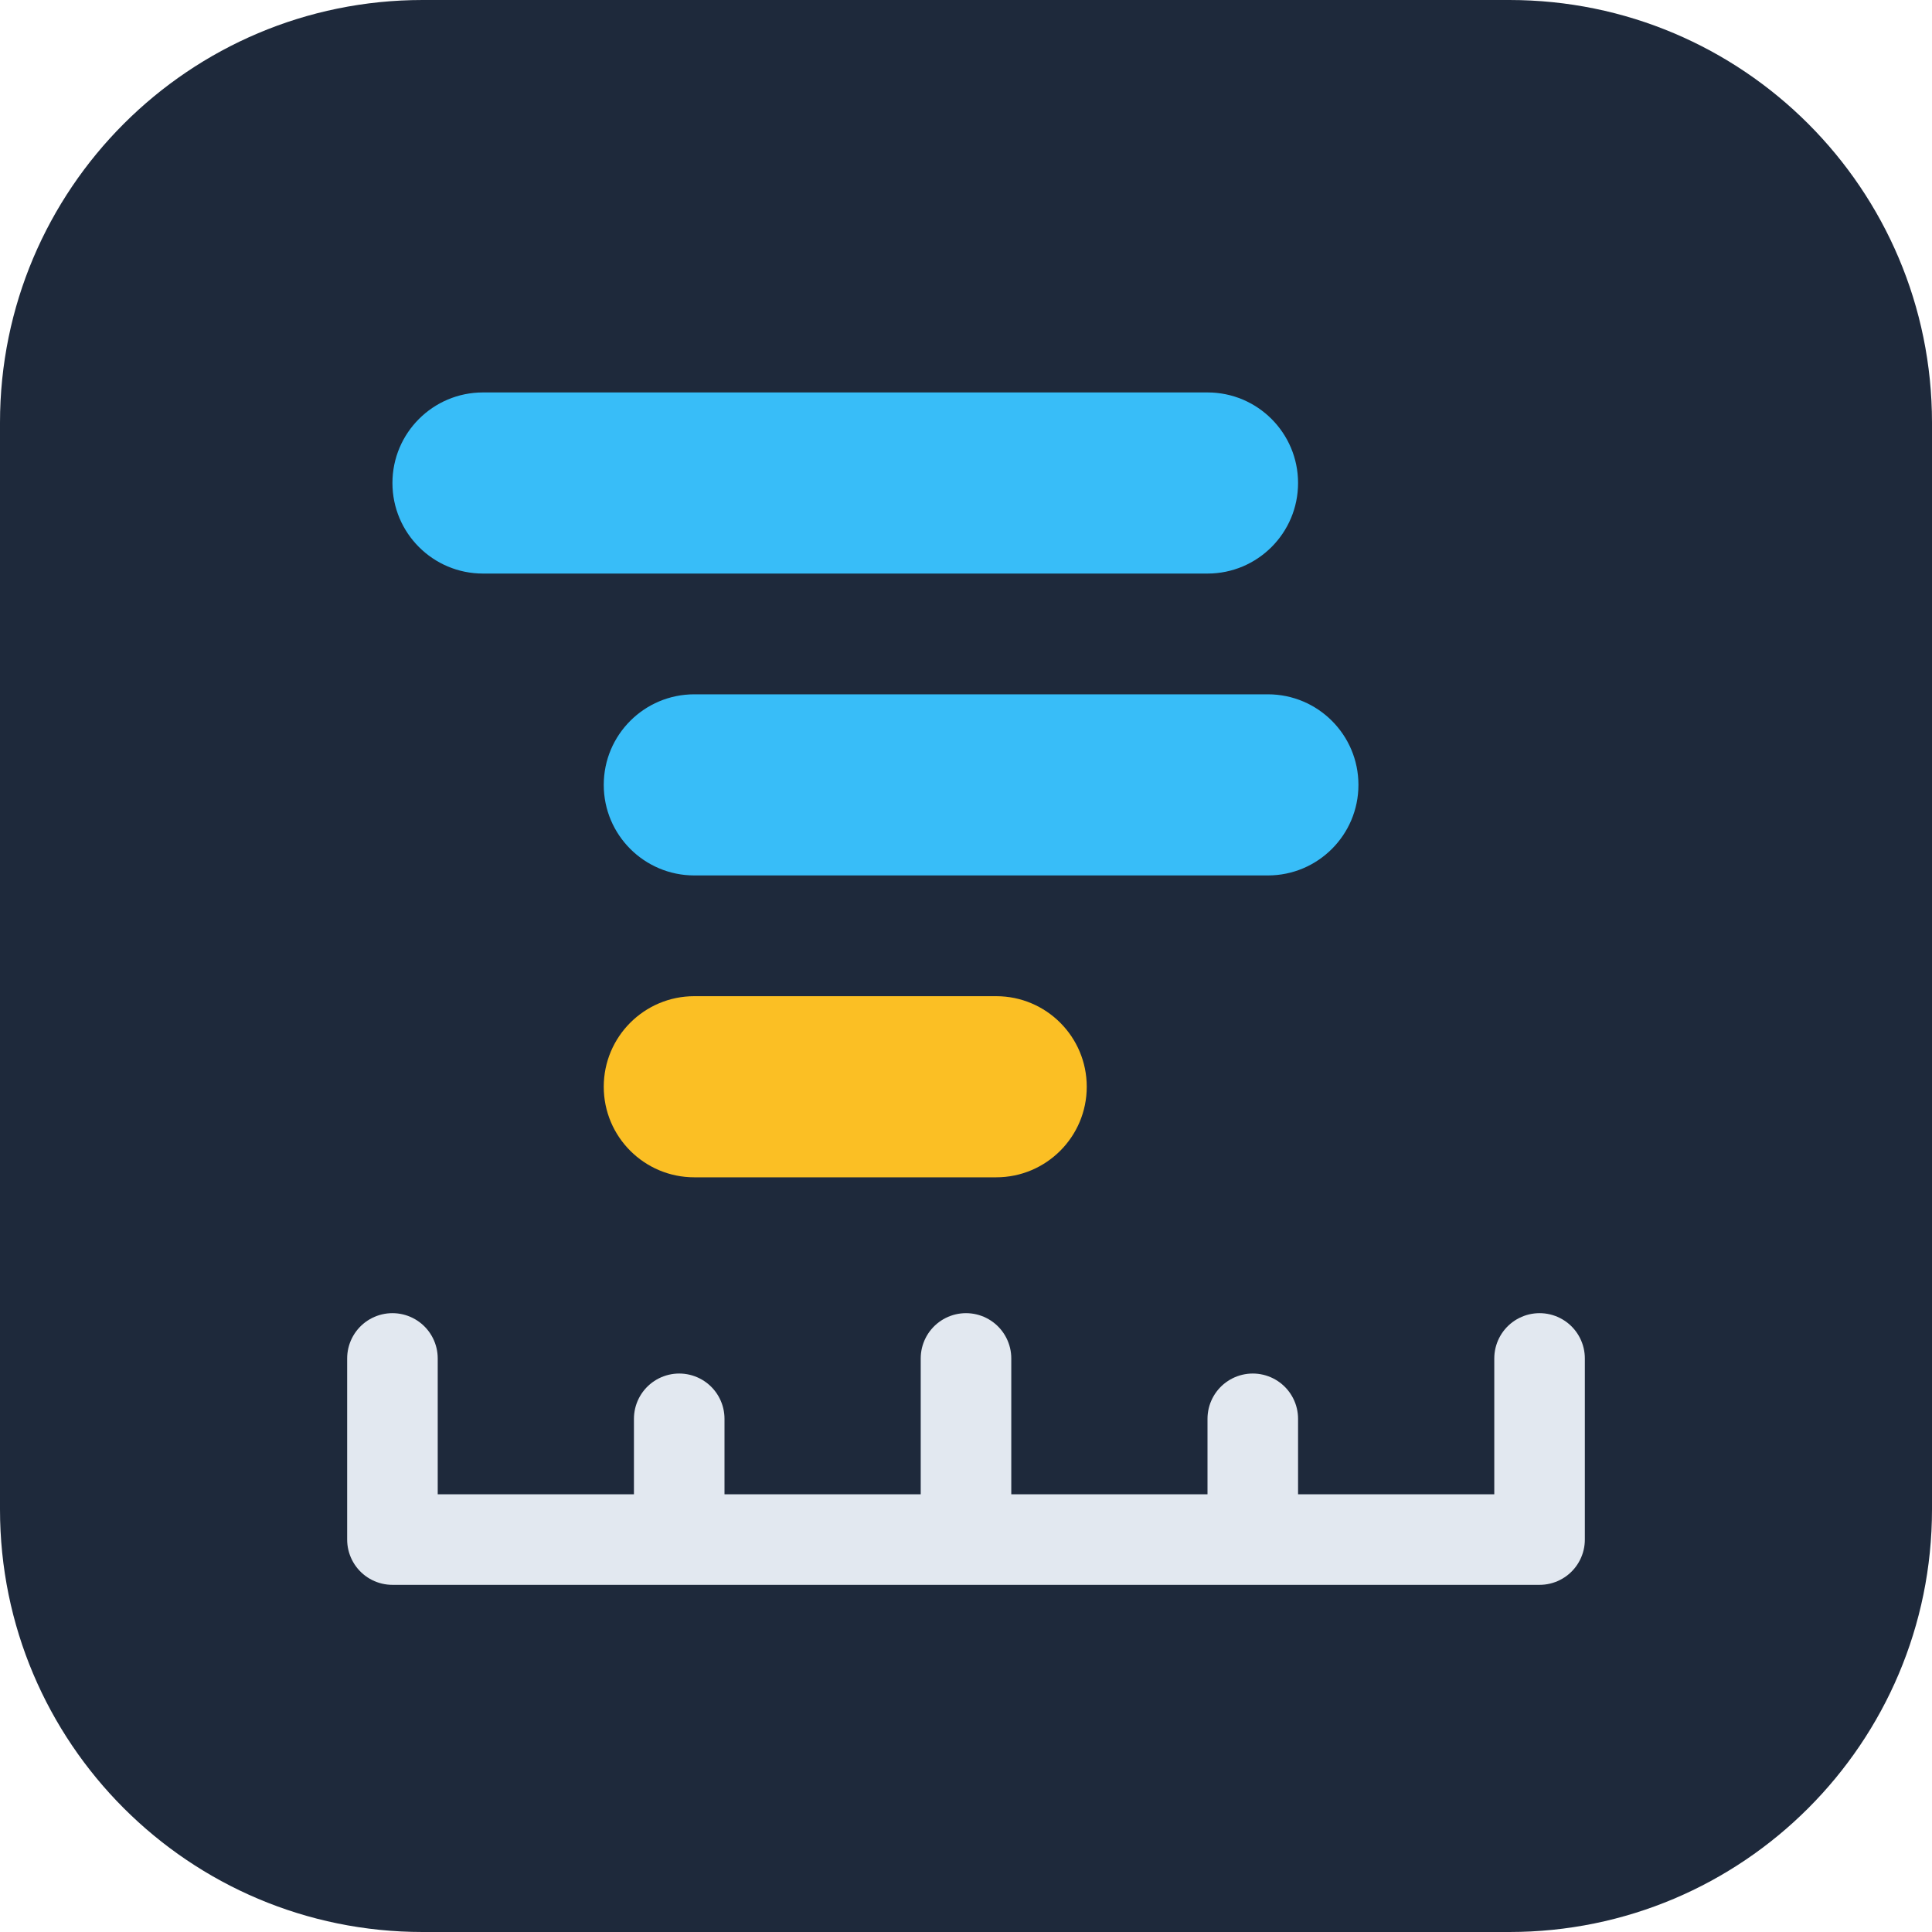
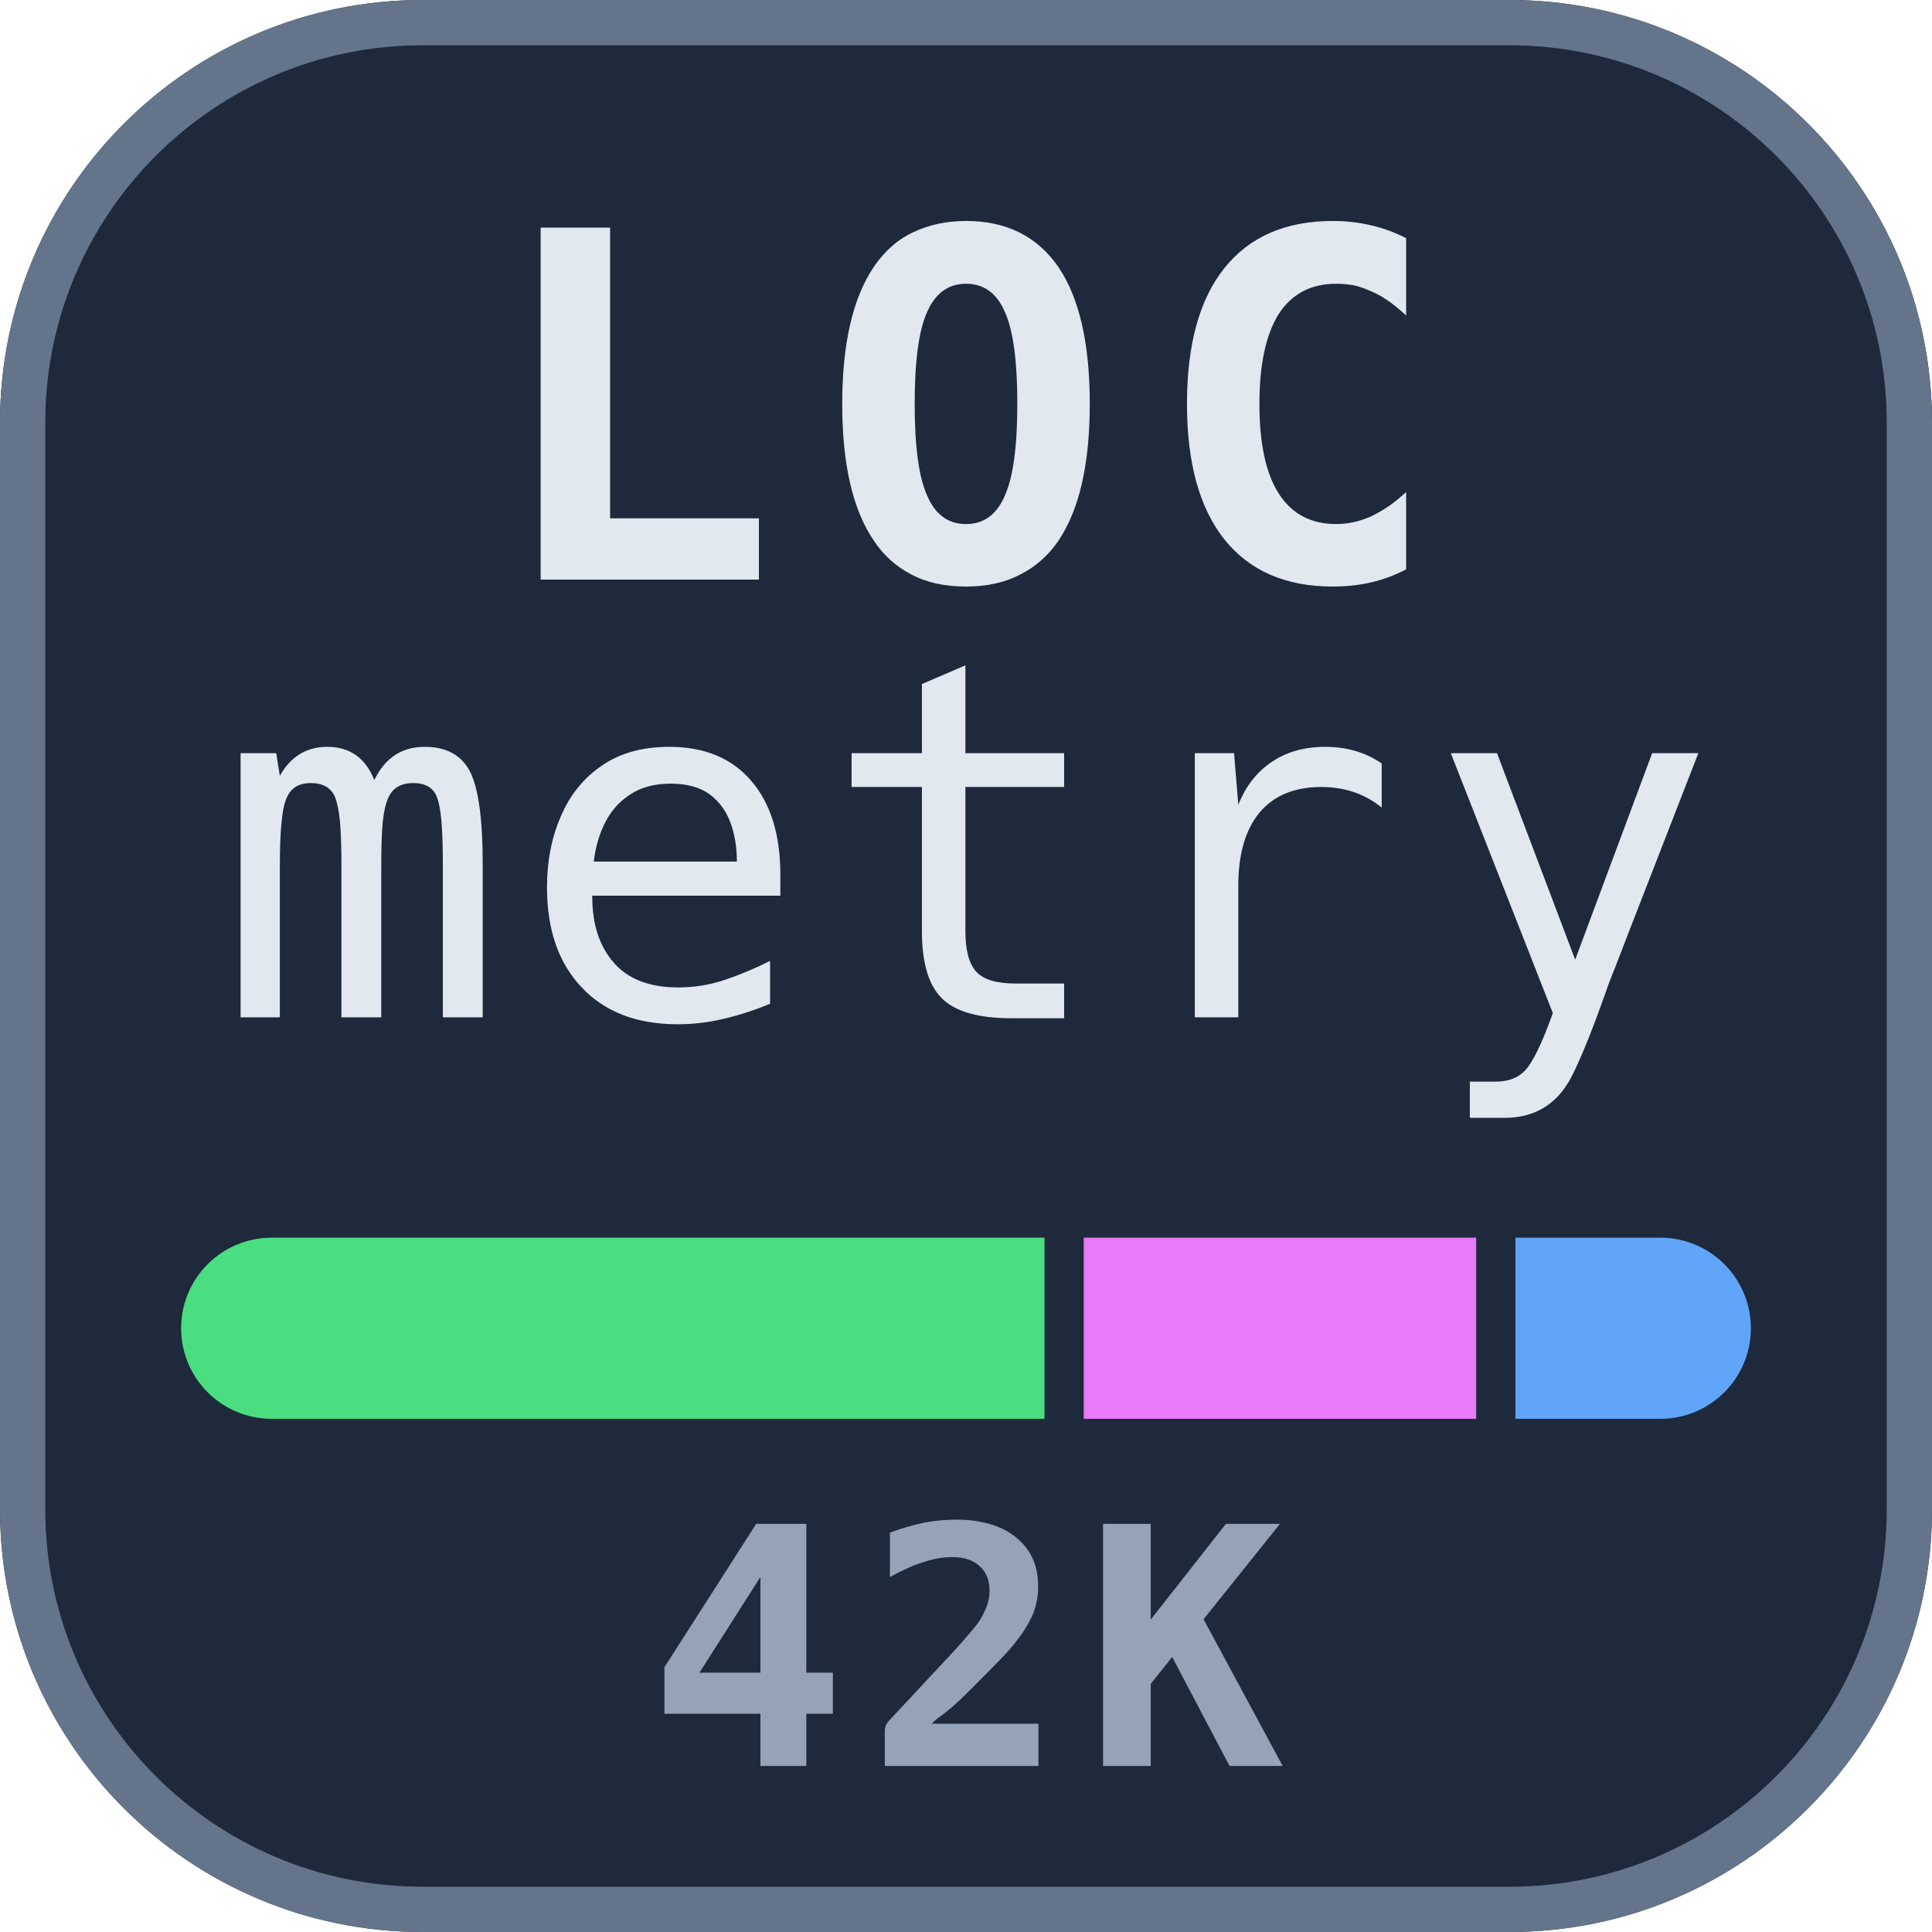
<svg xmlns="http://www.w3.org/2000/svg" viewBox="0 0 64 64" role="img" aria-labelledby="title">
  <rect width="64" height="64" rx="14" fill="#1e293b" />
-   <rect x="13" y="13" width="30" height="6" rx="3" fill="#38bdf8" />
-   <rect x="20" y="23" width="25" height="6" rx="3" fill="#38bdf8" />
-   <rect x="20" y="33" width="16" height="6" rx="3" fill="#fbbf24" />
-   <path d="M13 51H51M13 51V45M22.5 51V47M32 51V45M41.5 51V47M51 51V45" fill="none" stroke="#e2e8f0" stroke-width="3" stroke-linecap="round" stroke-linejoin="round" />
+   <rect x="0.75" y="0.75" width="62.5" height="62.5" rx="13.25" fill="none" stroke="#64748b" stroke-width="1.5" />
+   <path fill="#e2e8f0" d="M17.91 7.54H20.21V17.17H25.14V19.2H17.91ZM32 19.43Q30.94 19.43 30.19 19.03Q29.43 18.64 28.94 17.9Q27.9 16.37 27.9 13.38Q27.9 10.4 28.94 8.85Q29.48 8.05 30.26 7.69Q31.04 7.32 32 7.32Q34.02 7.32 35.07 8.86Q36.1 10.39 36.1 13.38Q36.1 16.36 35.07 17.9Q34.57 18.64 33.8 19.03Q33.04 19.43 32 19.43ZM32 17.36Q32.89 17.36 33.29 16.41Q33.7 15.5 33.7 13.37Q33.7 11.25 33.29 10.34Q32.89 9.4 32 9.4Q31.12 9.4 30.71 10.34Q30.3 11.25 30.3 13.37Q30.3 15.5 30.71 16.41Q31.11 17.36 32 17.36ZM44.15 19.43Q41.81 19.43 40.56 17.87Q39.32 16.31 39.32 13.38Q39.32 10.43 40.56 8.88Q41.81 7.32 44.15 7.32Q44.83 7.32 45.44 7.47Q46.04 7.61 46.58 7.89V10.45Q46.22 10.12 45.95 9.94Q45.67 9.75 45.42 9.65Q45.12 9.51 44.84 9.45Q44.55 9.4 44.26 9.4Q43.01 9.4 42.36 10.4Q41.72 11.42 41.72 13.38Q41.72 15.35 42.36 16.35Q43.01 17.36 44.26 17.36Q44.86 17.36 45.43 17.1Q45.7 16.97 45.97 16.79Q46.24 16.61 46.58 16.3V18.86Q46.03 19.15 45.43 19.29Q44.83 19.43 44.15 19.43Z" />
+   <path fill="#e2e8f0" d="M7.97 24.95H9.15L9.27 25.7Q9.81 24.74 10.84 24.74Q11.96 24.74 12.4 25.84Q12.93 24.74 14.07 24.74Q15.13 24.74 15.56 25.54Q15.99 26.36 15.99 28.63V33.7H14.67V28.69Q14.67 27.71 14.62 27.17Q14.57 26.63 14.46 26.37Q14.27 25.94 13.69 25.94Q13.09 25.94 12.87 26.41Q12.74 26.68 12.68 27.21Q12.63 27.73 12.63 28.69V33.7H11.31V28.69Q11.31 27.75 11.26 27.19Q11.2 26.64 11.09 26.38Q10.88 25.94 10.3 25.94Q9.72 25.94 9.51 26.4Q9.38 26.67 9.33 27.21Q9.27 27.75 9.27 28.69V33.7H7.97ZM22.45 33.93Q20.42 33.93 19.27 32.71Q18.12 31.5 18.12 29.4Q18.12 28.09 18.58 27.04Q19.03 25.98 19.94 25.36Q20.84 24.74 22.17 24.74Q23.92 24.74 24.88 25.86Q25.85 26.98 25.85 28.97V29.67H19.62V29.72Q19.62 31.08 20.34 31.9Q21.06 32.71 22.46 32.71Q23.28 32.71 24.04 32.45Q24.8 32.19 25.51 31.83V33.25Q24.77 33.56 24.01 33.74Q23.24 33.93 22.45 33.93ZM24.41 28.54Q24.41 27.82 24.19 27.23Q23.97 26.65 23.49 26.3Q23.01 25.96 22.22 25.96Q21.42 25.96 20.89 26.31Q20.35 26.65 20.05 27.24Q19.75 27.83 19.67 28.54ZM33.49 33.73Q31.88 33.73 31.21 33.08Q30.54 32.43 30.54 30.85V26.07H28.21V24.95H30.54V22.66L31.98 22.04V24.95H35.25V26.07H31.98V30.85Q31.98 31.81 32.35 32.2Q32.71 32.58 33.63 32.58H35.25V33.73ZM39.58 24.95H40.88L41.02 26.66Q41.39 25.73 42.13 25.24Q42.86 24.74 43.9 24.74Q44.97 24.74 45.77 25.29V26.75Q44.93 26.07 43.77 26.07Q42.44 26.07 41.73 26.91Q41.02 27.76 41.02 29.35V33.7H39.58ZM48.69 35.83H49.54Q50.17 35.83 50.51 35.47Q50.9 35.07 51.44 33.56L48.06 24.95H49.59L52.18 31.79L54.73 24.95H56.26L53.95 30.89Q53.68 31.59 53.48 32.11Q53.41 32.27 53.38 32.36Q53.34 32.45 53.29 32.59Q53.24 32.73 53.13 33.04L53.04 33.29Q52.73 34.15 52.46 34.79Q52.19 35.43 52.01 35.76Q51.3 37.03 49.84 37.03H48.69Z" />
+   <clipPath id="split">
+     <rect x="6" y="41" width="52" height="6" rx="3" />
+   </clipPath>
+   <g clip-path="url(#split)">
+     <rect x="6" y="41" width="28.6" height="6" fill="#4ade80" />
+     <rect x="35.9" y="41" width="13" height="6" fill="#e879f9" />
+     <rect x="50.2" y="41" width="7.8" height="6" fill="#60a5fa" />
+   </g>
+   <path fill="#94a3b8" d="M25.19 56.77H22.01V55.23L25.05 50.48H26.71V55.41H27.59V56.77H26.71V58.5H25.19ZM25.19 55.41V52.24L23.17 55.41ZM29.31 57.34Q29.31 57.16 29.44 57.01L30.17 56.23Q30.76 55.59 31.11 55.22Q31.46 54.85 31.66 54.63Q31.86 54.41 32.02 54.22Q32.22 53.99 32.37 53.8Q32.51 53.61 32.6 53.41Q32.78 53.05 32.78 52.69Q32.78 52.17 32.45 51.88Q32.13 51.58 31.54 51.58Q31.09 51.58 30.58 51.75Q30.32 51.83 30.04 51.96Q29.77 52.08 29.48 52.24V50.77Q29.8 50.65 30.09 50.57Q30.38 50.49 30.61 50.44Q31.16 50.34 31.68 50.34Q32.27 50.34 32.77 50.48Q33.28 50.62 33.66 50.93Q34.01 51.21 34.2 51.61Q34.39 52.01 34.39 52.57Q34.39 53.01 34.23 53.44Q34.03 53.91 33.68 54.35Q33.5 54.59 33.14 54.97Q32.78 55.34 32.12 56Q31.73 56.39 31.5 56.58Q31.28 56.77 31.14 56.86Q31 56.96 30.86 57.1H34.4V58.5H29.31ZM36.54 50.48H38.12V53.65L40.61 50.48H42.4L39.87 53.64L42.49 58.5H40.73L38.83 54.89L38.12 55.78V58.5H36.54Z" />
</svg>
